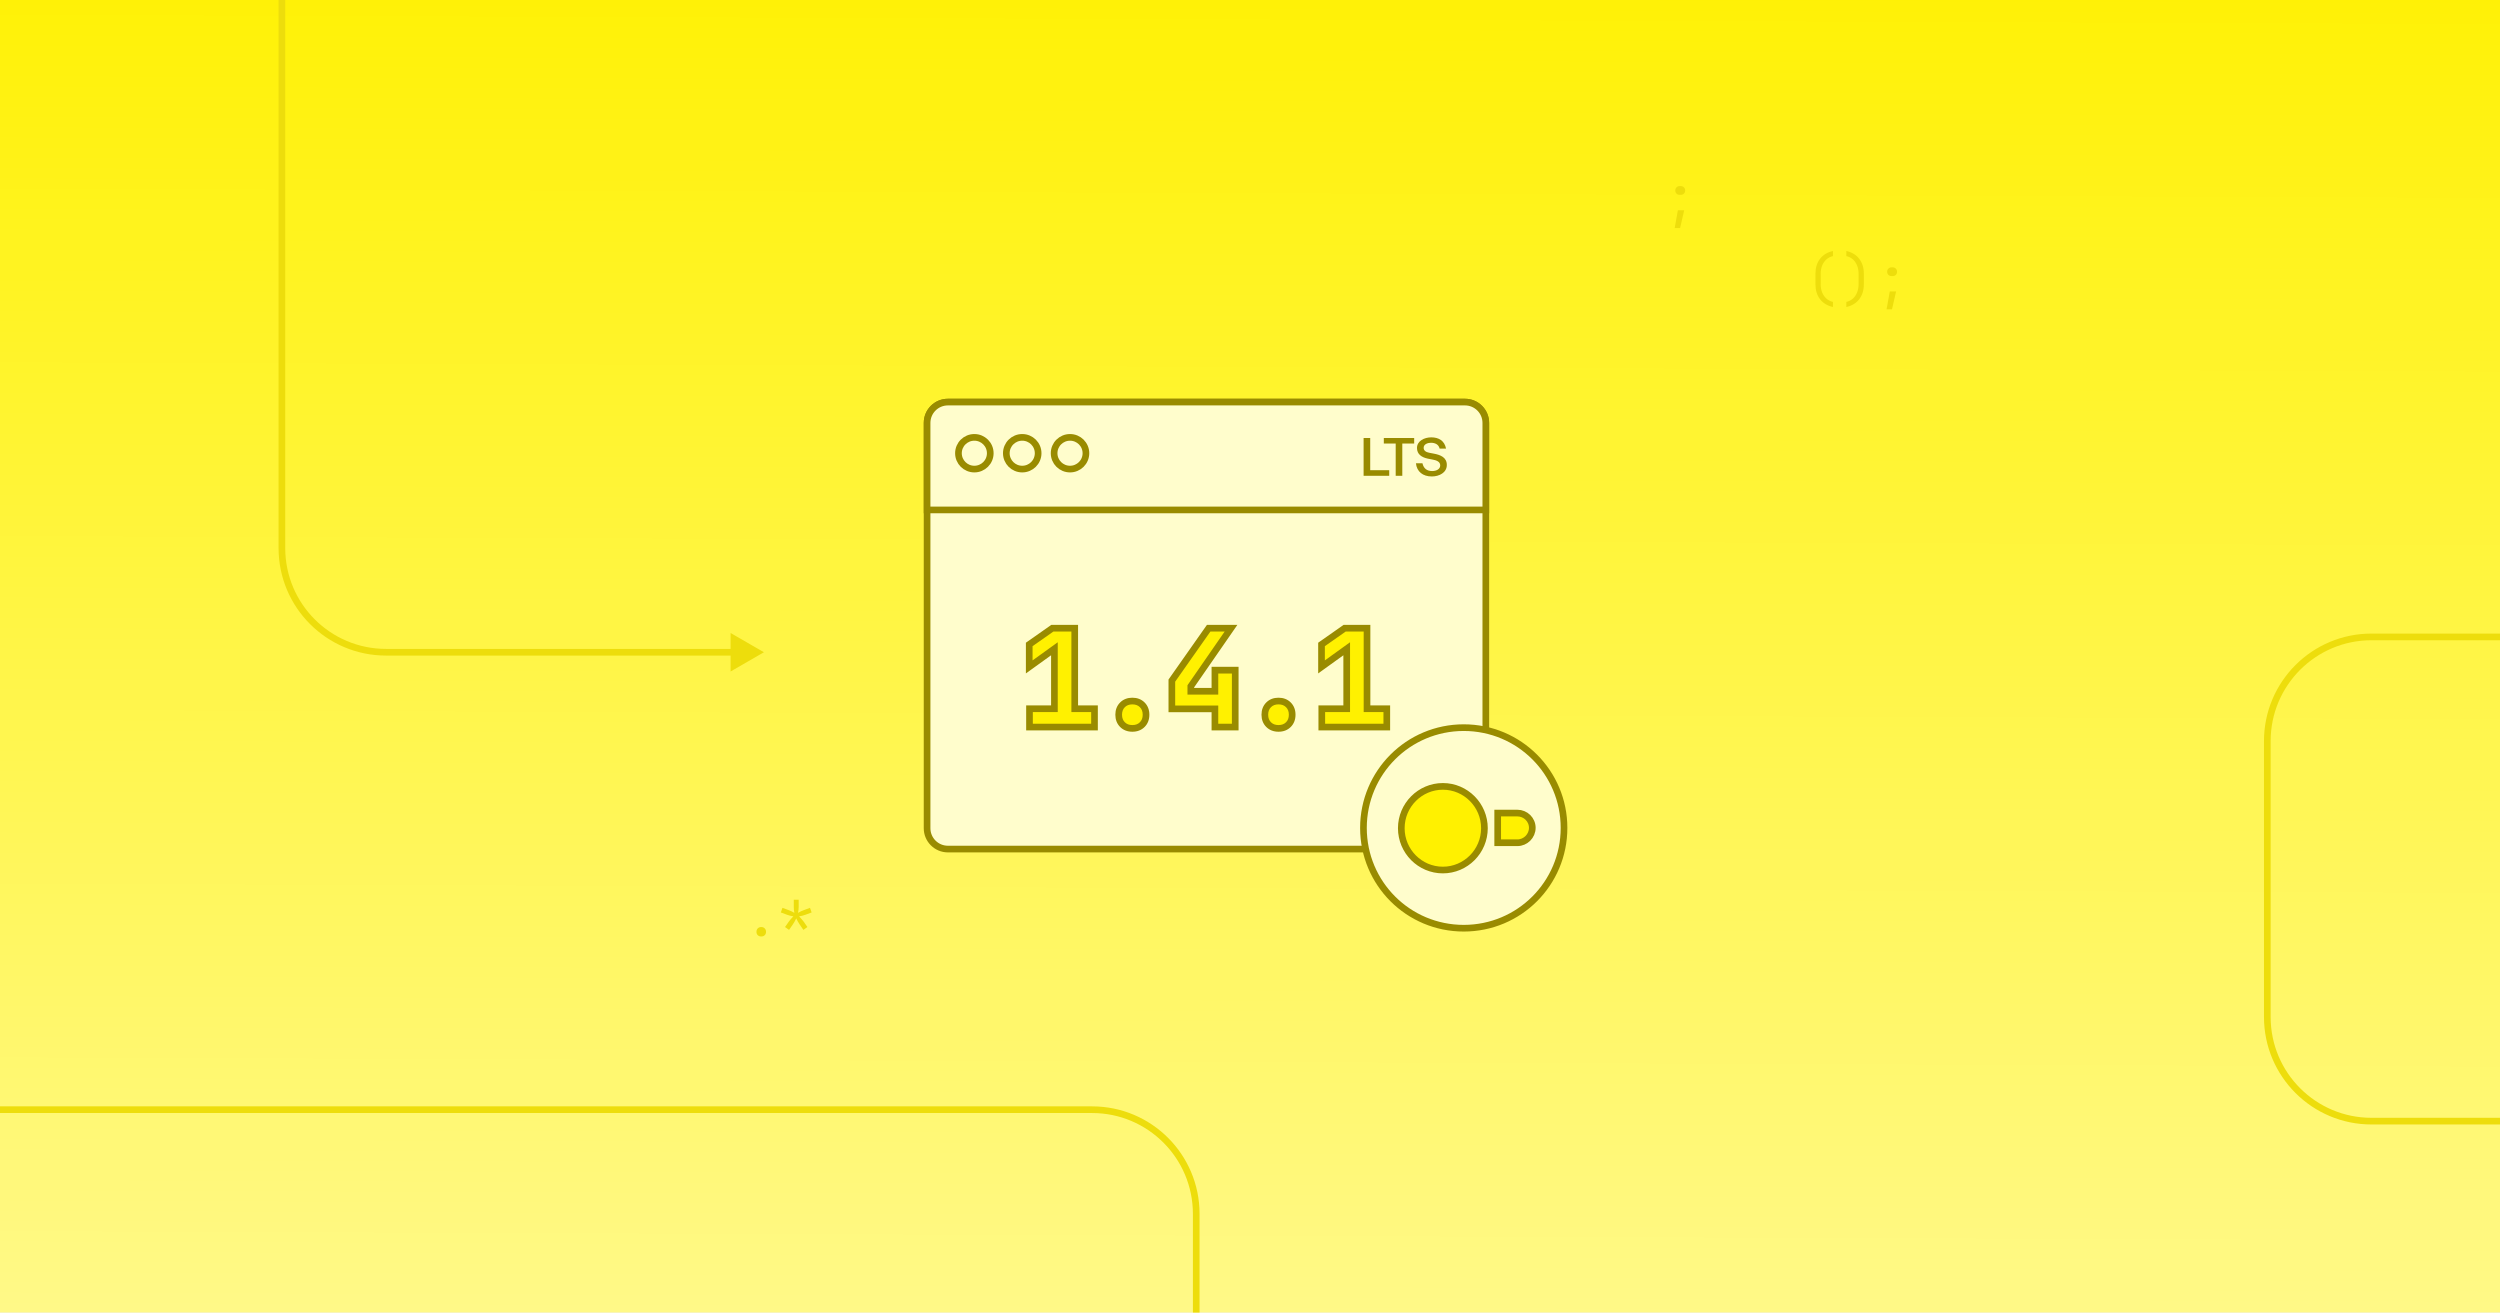
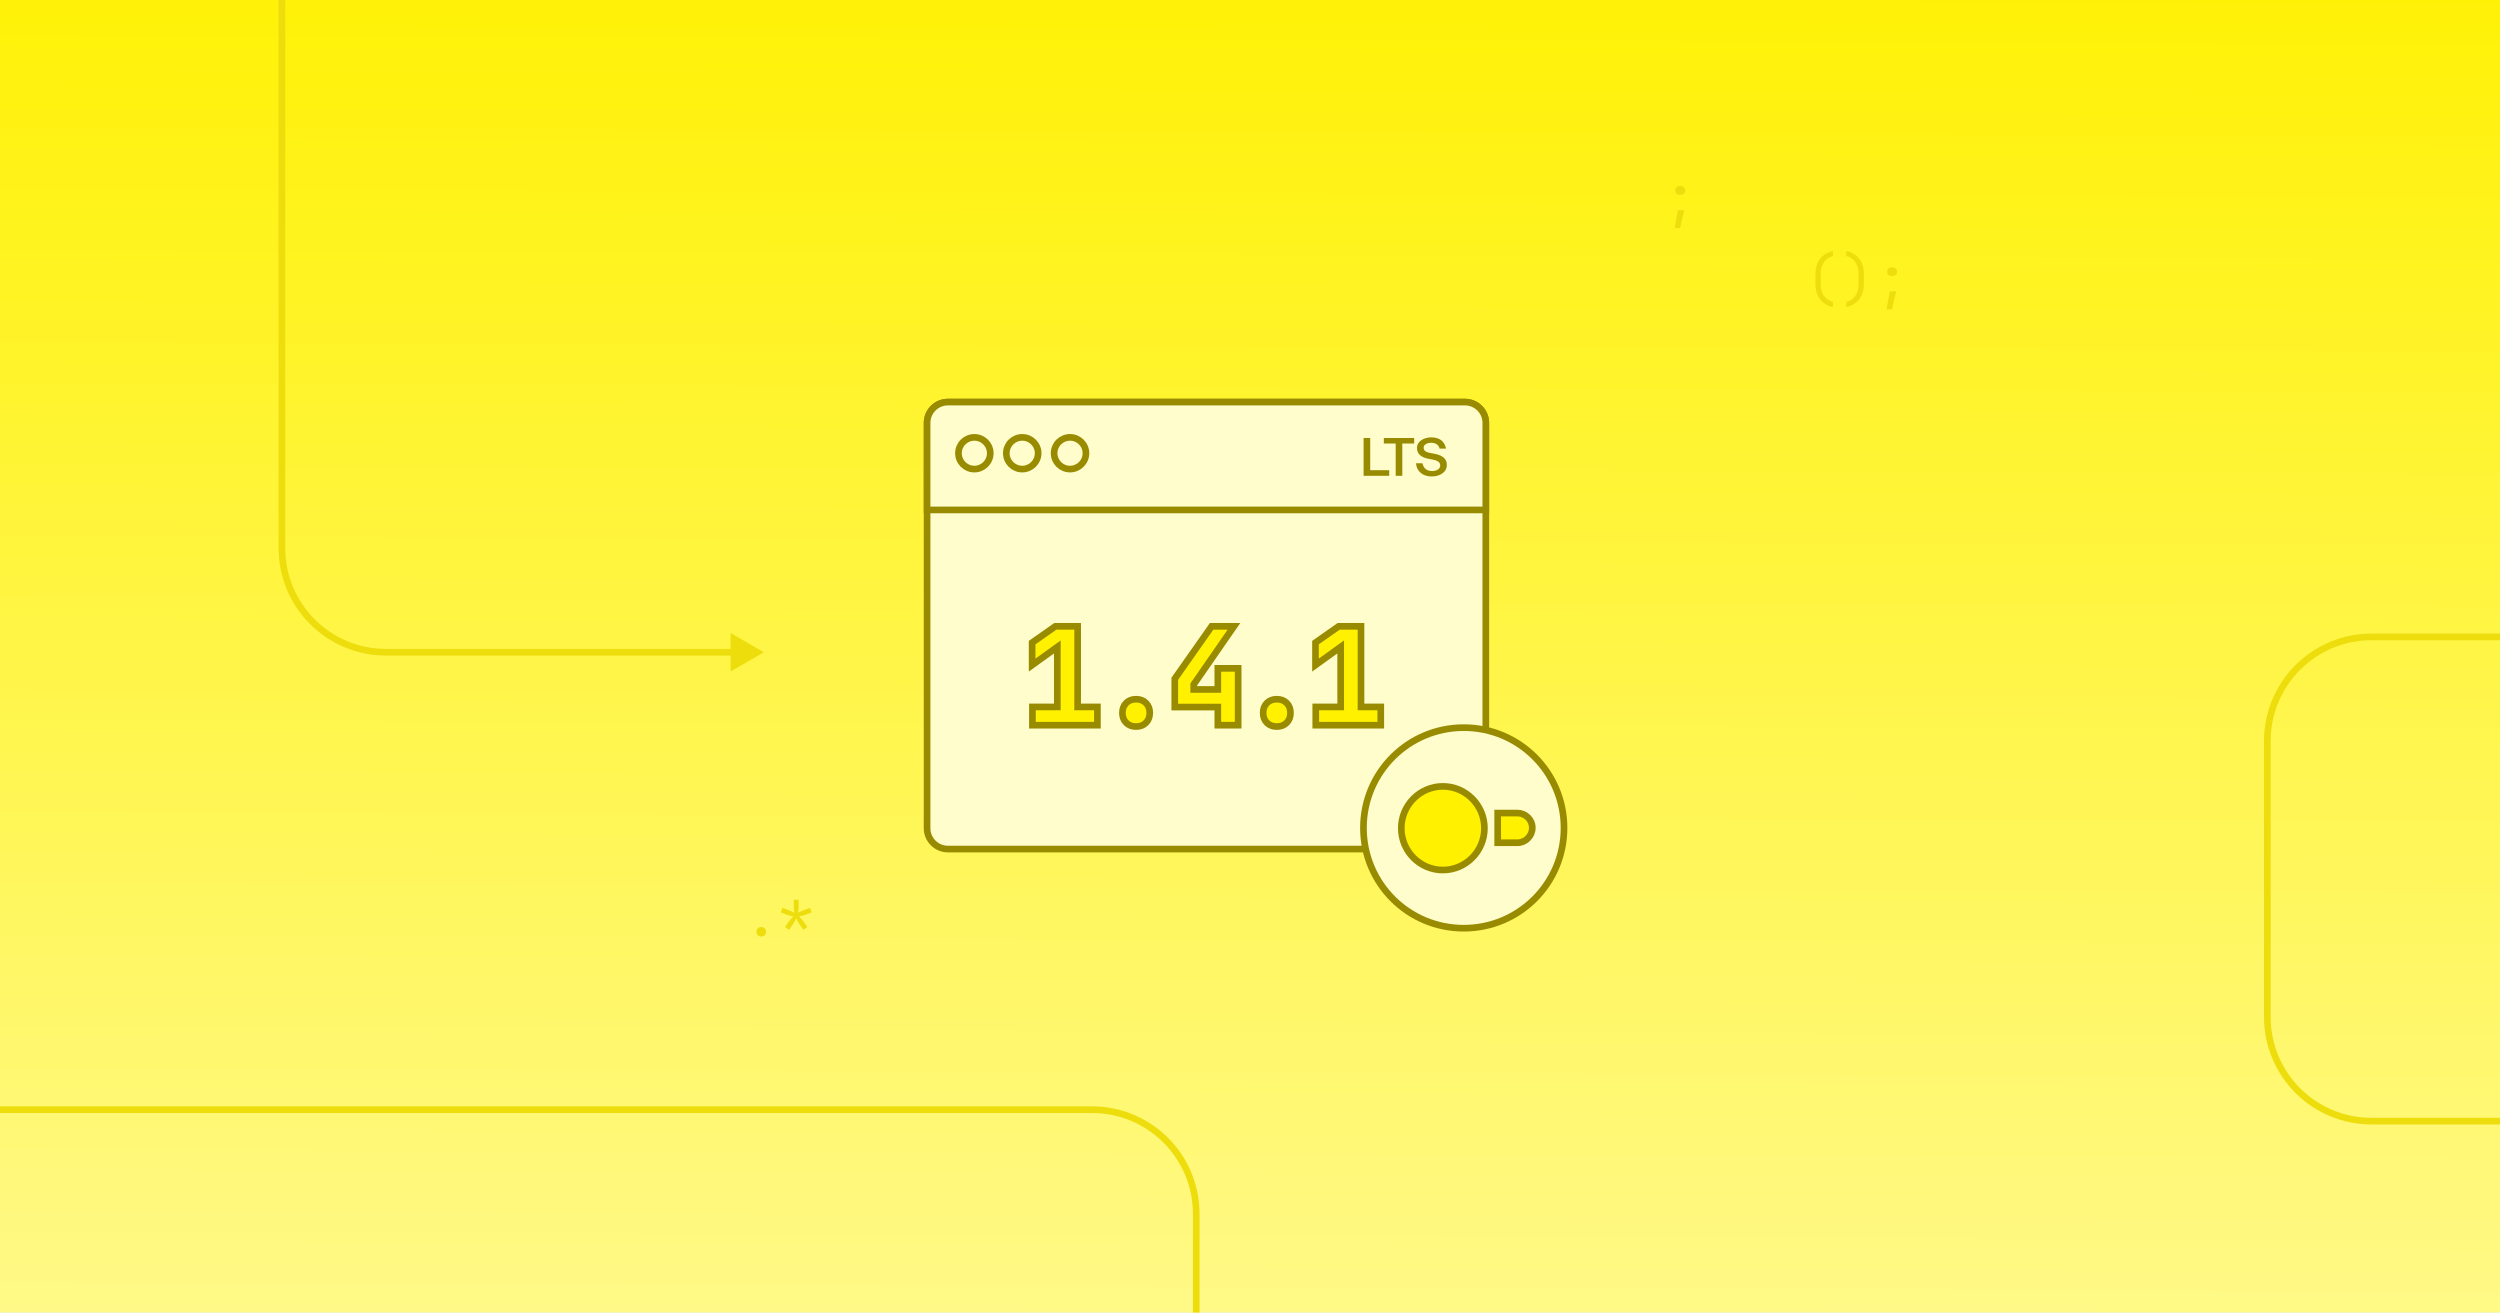
- <svg xmlns="http://www.w3.org/2000/svg" width="1200" height="630" fill="none" viewBox="0 0 1200 630">
+ <svg xmlns="http://www.w3.org/2000/svg" width="1200" height="630" viewBox="0 0 1200 630" fill="none">
  <style id="thin-strokes">@media (min-width: 500px) { [stroke-width="3.2"] { stroke-width: 2; } }</style>
  <g clip-path="url(#clip0_17621_12584)">
    <rect width="1200" height="630" fill="url(#paint0_linear_17621_12584)" />
-     <path fill="#EDDD0C" d="M366.687 313.075L350.687 303.838L350.687 322.313L366.687 313.075ZM185.312 313.075L185.312 314.675L185.312 313.075ZM135.313 -129.779L133.713 -129.779L133.712 263.075L135.312 263.075L136.912 263.075L136.913 -129.779L135.313 -129.779ZM185.312 313.075L185.312 314.675L352.287 314.675L352.287 313.075L352.287 311.475L185.312 311.475L185.312 313.075ZM135.312 263.075L133.712 263.075C133.712 291.573 156.815 314.675 185.312 314.675L185.312 313.075L185.312 311.475C158.582 311.475 136.912 289.806 136.912 263.075L135.312 263.075Z" />
-     <path stroke="#EDDD0C" stroke-linecap="round" stroke-linejoin="round" stroke-width="3.2" d="M-65.438 532.654L524.191 532.654C551.806 532.654 574.191 555.039 574.191 582.654L574.191 672.17" />
-     <path stroke="#EDDD0C" stroke-width="3.2" d="M1234.29 538.148L1138.31 538.148C1110.7 538.148 1088.31 515.763 1088.31 488.148L1088.31 355.717C1088.31 328.103 1110.7 305.717 1138.31 305.717L1248.3 305.717" />
-     <path fill="#EDDD0C" d="M806.225 93.52C805.609 93.52 805.105 93.324 804.713 92.932C804.321 92.54 804.125 92.036 804.125 91.42C804.125 90.823 804.321 90.328 804.713 89.936C805.124 89.525 805.628 89.32 806.225 89.32H806.785C807.383 89.32 807.877 89.525 808.269 89.936C808.68 90.328 808.885 90.823 808.885 91.42C808.885 92.036 808.689 92.54 808.297 92.932C807.905 93.324 807.401 93.52 806.785 93.52H806.225ZM803.845 109.48L805.385 100.912H808.409L806.449 109.48H803.845Z" />
-     <path fill="#EDDD0C" d="M879.816 147.36C877.147 146.763 875.075 145.512 873.6 143.608C872.144 141.704 871.416 139.315 871.416 136.44V131.4C871.416 128.525 872.144 126.136 873.6 124.232C875.075 122.328 877.147 121.077 879.816 120.48V122.916C878.622 123.196 877.576 123.728 876.68 124.512C875.803 125.296 875.122 126.276 874.636 127.452C874.17 128.609 873.936 129.925 873.936 131.4V136.44C873.936 137.896 874.17 139.212 874.636 140.388C875.122 141.564 875.803 142.544 876.68 143.328C877.576 144.112 878.622 144.644 879.816 144.924V147.36ZM886.245 147.36V144.924C887.459 144.644 888.504 144.112 889.381 143.328C890.259 142.544 890.931 141.564 891.397 140.388C891.883 139.212 892.125 137.896 892.125 136.44V131.4C892.125 129.925 891.883 128.609 891.397 127.452C890.931 126.276 890.259 125.296 889.381 124.512C888.504 123.728 887.459 123.196 886.245 122.916V120.48C888.915 121.077 890.977 122.328 892.433 124.232C893.908 126.136 894.645 128.525 894.645 131.4V136.44C894.645 139.315 893.908 141.704 892.433 143.608C890.977 145.512 888.915 146.763 886.245 147.36ZM907.934 132.52C907.318 132.52 906.814 132.324 906.422 131.932C906.03 131.54 905.834 131.036 905.834 130.42C905.834 129.823 906.03 129.328 906.422 128.936C906.833 128.525 907.337 128.32 907.934 128.32H908.494C909.092 128.32 909.586 128.525 909.978 128.936C910.389 129.328 910.594 129.823 910.594 130.42C910.594 131.036 910.398 131.54 910.006 131.932C909.614 132.324 909.11 132.52 908.494 132.52H907.934ZM905.554 148.48L907.094 139.912H910.118L908.158 148.48H905.554Z" />
-     <path fill="#EDDD0C" d="M365.4 449.51C364.709 449.51 364.149 449.305 363.72 448.894C363.309 448.484 363.104 447.952 363.104 447.298C363.104 446.608 363.309 446.048 363.72 445.618C364.149 445.189 364.709 444.974 365.4 444.974C366.091 444.974 366.641 445.189 367.052 445.618C367.481 446.048 367.696 446.608 367.696 447.298C367.696 447.952 367.481 448.484 367.052 448.894C366.641 449.305 366.091 449.51 365.4 449.51ZM378.745 446.346L376.813 444.974L378.633 442.37C378.876 442.034 379.202 441.624 379.613 441.138C380.042 440.653 380.444 440.224 380.817 439.85C380.294 439.776 379.744 439.664 379.165 439.514C378.586 439.365 378.129 439.225 377.793 439.094L374.797 437.974L375.581 435.762L378.605 436.882C378.922 436.994 379.342 437.172 379.865 437.414C380.388 437.657 380.864 437.909 381.293 438.17C381.2 437.685 381.125 437.19 381.069 436.686C381.032 436.164 381.013 435.725 381.013 435.37V431.87H383.365V435.37C383.365 435.725 383.337 436.164 383.281 436.686C383.225 437.19 383.15 437.685 383.057 438.17C383.505 437.909 383.981 437.657 384.485 437.414C385.008 437.172 385.437 436.994 385.773 436.882L388.797 435.762L389.581 437.974L386.585 439.094C386.249 439.225 385.792 439.365 385.213 439.514C384.634 439.664 384.084 439.776 383.561 439.85C383.934 440.224 384.336 440.662 384.765 441.166C385.194 441.652 385.521 442.053 385.745 442.37L387.565 444.974L385.633 446.346L383.813 443.714C383.589 443.397 383.318 442.958 383.001 442.398C382.684 441.838 382.413 441.316 382.189 440.83C381.965 441.316 381.694 441.838 381.377 442.398C381.06 442.94 380.789 443.378 380.565 443.714L378.745 446.346Z" />
+     <path d="M366.687 313.075L350.687 303.838L350.687 322.313L366.687 313.075ZM185.312 313.075L185.312 314.675L185.312 313.075ZM135.313 -129.779L133.713 -129.779L133.712 263.075L135.312 263.075L136.912 263.075L136.913 -129.779L135.313 -129.779ZM185.312 313.075L185.312 314.675L352.287 314.675L352.287 313.075L352.287 311.475L185.312 311.475L185.312 313.075ZM135.312 263.075L133.712 263.075C133.712 291.573 156.815 314.675 185.312 314.675L185.312 313.075L185.312 311.475C158.582 311.475 136.912 289.806 136.912 263.075L135.312 263.075Z" fill="#EDDD0C" />
+     <path d="M-65.438 532.654L524.191 532.654C551.806 532.654 574.191 555.04 574.191 582.654L574.191 672.17" stroke="#EDDD0C" stroke-width="3.2" stroke-linecap="round" stroke-linejoin="round" />
+     <path d="M1234.3 538.149L1138.32 538.149C1110.7 538.149 1088.32 515.764 1088.32 488.149L1088.32 355.718C1088.32 328.104 1110.7 305.718 1138.32 305.718L1248.3 305.718" stroke="#EDDD0C" stroke-width="3.2" />
+     <path d="M806.225 93.52C805.609 93.52 805.105 93.324 804.713 92.932C804.321 92.54 804.125 92.036 804.125 91.42C804.125 90.823 804.321 90.328 804.713 89.936C805.124 89.525 805.628 89.32 806.225 89.32H806.785C807.383 89.32 807.877 89.525 808.269 89.936C808.68 90.328 808.885 90.823 808.885 91.42C808.885 92.036 808.689 92.54 808.297 92.932C807.905 93.324 807.401 93.52 806.785 93.52H806.225ZM803.845 109.48L805.385 100.912H808.409L806.449 109.48H803.845Z" fill="#EDDD0C" />
+     <path d="M879.818 147.36C877.149 146.763 875.077 145.512 873.602 143.608C872.146 141.704 871.418 139.315 871.418 136.44V131.4C871.418 128.525 872.146 126.136 873.602 124.232C875.077 122.328 877.149 121.077 879.818 120.48V122.916C878.624 123.196 877.578 123.728 876.682 124.512C875.805 125.296 875.124 126.276 874.638 127.452C874.172 128.609 873.938 129.925 873.938 131.4V136.44C873.938 137.896 874.172 139.212 874.638 140.388C875.124 141.564 875.805 142.544 876.682 143.328C877.578 144.112 878.624 144.644 879.818 144.924V147.36ZM886.247 147.36V144.924C887.461 144.644 888.506 144.112 889.383 143.328C890.261 142.544 890.933 141.564 891.399 140.388C891.885 139.212 892.127 137.896 892.127 136.44V131.4C892.127 129.925 891.885 128.609 891.399 127.452C890.933 126.276 890.261 125.296 889.383 124.512C888.506 123.728 887.461 123.196 886.247 122.916V120.48C888.917 121.077 890.979 122.328 892.435 124.232C893.91 126.136 894.647 128.525 894.647 131.4V136.44C894.647 139.315 893.91 141.704 892.435 143.608C890.979 145.512 888.917 146.763 886.247 147.36ZM907.936 132.52C907.32 132.52 906.816 132.324 906.424 131.932C906.032 131.54 905.836 131.036 905.836 130.42C905.836 129.823 906.032 129.328 906.424 128.936C906.835 128.525 907.339 128.32 907.936 128.32H908.496C909.094 128.32 909.588 128.525 909.98 128.936C910.391 129.328 910.596 129.823 910.596 130.42C910.596 131.036 910.4 131.54 910.008 131.932C909.616 132.324 909.112 132.52 908.496 132.52H907.936ZM905.556 148.48L907.096 139.912H910.12L908.16 148.48H905.556Z" fill="#EDDD0C" />
+     <path d="M365.4 449.511C364.709 449.511 364.149 449.306 363.72 448.895C363.309 448.484 363.104 447.952 363.104 447.299C363.104 446.608 363.309 446.048 363.72 445.619C364.149 445.19 364.709 444.975 365.4 444.975C366.091 444.975 366.641 445.19 367.052 445.619C367.481 446.048 367.696 446.608 367.696 447.299C367.696 447.952 367.481 448.484 367.052 448.895C366.641 449.306 366.091 449.511 365.4 449.511ZM378.745 446.347L376.813 444.975L378.633 442.371C378.876 442.035 379.202 441.624 379.613 441.139C380.042 440.654 380.444 440.224 380.817 439.851C380.294 439.776 379.744 439.664 379.165 439.515C378.586 439.366 378.129 439.226 377.793 439.095L374.797 437.975L375.581 435.763L378.605 436.883C378.922 436.995 379.342 437.172 379.865 437.415C380.388 437.658 380.864 437.91 381.293 438.171C381.2 437.686 381.125 437.191 381.069 436.687C381.032 436.164 381.013 435.726 381.013 435.371V431.871H383.365V435.371C383.365 435.726 383.337 436.164 383.281 436.687C383.225 437.191 383.15 437.686 383.057 438.171C383.505 437.91 383.981 437.658 384.485 437.415C385.008 437.172 385.437 436.995 385.773 436.883L388.797 435.763L389.581 437.975L386.585 439.095C386.249 439.226 385.792 439.366 385.213 439.515C384.634 439.664 384.084 439.776 383.561 439.851C383.934 440.224 384.336 440.663 384.765 441.167C385.194 441.652 385.521 442.054 385.745 442.371L387.565 444.975L385.633 446.347L383.813 443.715C383.589 443.398 383.318 442.959 383.001 442.399C382.684 441.839 382.413 441.316 382.189 440.831C381.965 441.316 381.694 441.839 381.377 442.399C381.06 442.94 380.789 443.379 380.565 443.715L378.745 446.347Z" fill="#EDDD0C" />
  </g>
-   <rect width="268.19" height="214.552" x="445" y="193" fill="#FFFDCC" stroke="#998B00" stroke-miterlimit="10" stroke-width="3.2" rx="10" />
-   <path fill="#FFFDCC" stroke="#998B00" stroke-miterlimit="10" stroke-width="3.2" d="M445 203C445 197.477 449.477 193 455 193H703.19C708.713 193 713.19 197.477 713.19 203V244.756H445V203Z" />
-   <path fill="#998B00" d="M657.702 210.254V225.704H666.827V228.379H654.527V210.254H657.702ZM669.931 228.379V212.904H664.231V210.254H678.806V212.904H673.106V228.379H669.931ZM687.576 220.579L685.376 220.154C682.501 219.554 680.151 218.104 680.151 215.029C680.151 211.654 683.676 209.929 687.001 209.929C690.601 209.929 693.376 211.554 694.101 215.329H691.026C690.501 213.154 688.626 212.529 686.826 212.529C685.426 212.529 683.351 213.154 683.351 214.929C683.351 216.329 684.476 217.029 686.051 217.329L688.276 217.754C691.451 218.354 694.476 219.554 694.476 223.179C694.476 226.854 690.851 228.704 687.276 228.704C682.951 228.704 680.051 226.379 679.651 222.379H682.776C683.351 224.879 684.926 226.104 687.426 226.104C689.576 226.104 691.301 225.129 691.301 223.379C691.301 221.504 689.301 220.904 687.576 220.579Z" />
-   <path fill="#FFFDCC" stroke="#998B00" stroke-miterlimit="10" stroke-width="3.2" d="M467.691 225.159C471.908 225.159 475.326 221.751 475.326 217.548C475.326 213.345 471.908 209.938 467.691 209.938C463.473 209.938 460.055 213.345 460.055 217.548C460.055 221.751 463.473 225.159 467.691 225.159Z" />
-   <path fill="#FFFDCC" stroke="#998B00" stroke-miterlimit="10" stroke-width="3.2" d="M490.671 225.159C494.888 225.159 498.307 221.751 498.307 217.548C498.307 213.345 494.888 209.938 490.671 209.938C486.454 209.938 483.035 213.345 483.035 217.548C483.035 221.751 486.454 225.159 490.671 225.159Z" />
-   <path fill="#FFFDCC" stroke="#998B00" stroke-miterlimit="10" stroke-width="3.2" d="M513.611 225.159C517.828 225.159 521.246 221.751 521.246 217.548C521.246 213.345 517.828 209.938 513.611 209.938C509.393 209.938 505.975 213.345 505.975 217.548C505.975 221.751 509.393 225.159 513.611 225.159Z" />
-   <path fill="#FFF100" d="M494.159 348.98V340.205H506.119V311.41L494.029 320.12V309.33L505.144 301.53H515.869V340.205H525.359V348.98H494.159ZM543.534 349.63C541.584 349.63 540.002 349.024 538.789 347.81C537.575 346.597 536.969 345.015 536.969 343.065C536.969 341.115 537.575 339.534 538.789 338.32C540.002 337.107 541.584 336.5 543.534 336.5C545.484 336.5 547.065 337.107 548.279 338.32C549.492 339.534 550.099 341.115 550.099 343.065C550.099 345.015 549.492 346.597 548.279 347.81C547.065 349.024 545.484 349.63 543.534 349.63ZM583.158 348.98V340.27H562.488V326.685L580.168 301.53H590.893L571.588 329.415V331.82H583.158V321.68H592.908V348.98H583.158ZM613.683 349.63C611.733 349.63 610.151 349.024 608.938 347.81C607.725 346.597 607.118 345.015 607.118 343.065C607.118 341.115 607.725 339.534 608.938 338.32C610.151 337.107 611.733 336.5 613.683 336.5C615.633 336.5 617.215 337.107 618.428 338.32C619.641 339.534 620.248 341.115 620.248 343.065C620.248 345.015 619.641 346.597 618.428 347.81C617.215 349.024 615.633 349.63 613.683 349.63ZM634.458 348.98V340.205H646.418V311.41L634.328 320.12V309.33L645.443 301.53H656.168V340.205H665.658V348.98H634.458Z" />
-   <path fill="#998B00" d="M494.159 348.98H492.559V350.58H494.159V348.98ZM494.159 340.205V338.605H492.559V340.205H494.159ZM506.119 340.205V341.805H507.719V340.205H506.119ZM506.119 311.41H507.719V308.286L505.184 310.112L506.119 311.41ZM494.029 320.12H492.429V323.245L494.964 321.419L494.029 320.12ZM494.029 309.33L493.11 308.021L492.429 308.499V309.33H494.029ZM505.144 301.53V299.93H504.639L504.225 300.221L505.144 301.53ZM515.869 301.53H517.469V299.93H515.869V301.53ZM515.869 340.205H514.269V341.805H515.869V340.205ZM525.359 340.205H526.959V338.605H525.359V340.205ZM525.359 348.98V350.58H526.959V348.98H525.359ZM494.159 348.98H495.759V340.205H494.159H492.559V348.98H494.159ZM494.159 340.205V341.805H506.119V340.205V338.605H494.159V340.205ZM506.119 340.205H507.719V311.41H506.119H504.519V340.205H506.119ZM506.119 311.41L505.184 310.112L493.094 318.822L494.029 320.12L494.964 321.419L507.054 312.709L506.119 311.41ZM494.029 320.12H495.629V309.33H494.029H492.429V320.12H494.029ZM494.029 309.33L494.948 310.64L506.063 302.84L505.144 301.53L504.225 300.221L493.11 308.021L494.029 309.33ZM505.144 301.53V303.13H515.869V301.53V299.93H505.144V301.53ZM515.869 301.53H514.269V340.205H515.869H517.469V301.53H515.869ZM515.869 340.205V341.805H525.359V340.205V338.605H515.869V340.205ZM525.359 340.205H523.759V348.98H525.359H526.959V340.205H525.359ZM525.359 348.98V347.38H494.159V348.98V350.58H525.359V348.98ZM538.789 347.81L537.657 348.942V348.942L538.789 347.81ZM538.789 338.32L537.657 337.189V337.189L538.789 338.32ZM548.279 347.81L549.41 348.942L548.279 347.81ZM543.534 349.63V348.03C541.945 348.03 540.792 347.551 539.92 346.679L538.789 347.81L537.657 348.942C539.213 350.497 541.222 351.23 543.534 351.23V349.63ZM538.789 347.81L539.92 346.679C539.049 345.808 538.569 344.654 538.569 343.065H536.969H535.369C535.369 345.377 536.102 347.387 537.657 348.942L538.789 347.81ZM536.969 343.065H538.569C538.569 341.477 539.049 340.323 539.92 339.452L538.789 338.32L537.657 337.189C536.102 338.744 535.369 340.754 535.369 343.065H536.969ZM538.789 338.32L539.92 339.452C540.792 338.58 541.945 338.1 543.534 338.1V336.5V334.9C541.222 334.9 539.213 335.634 537.657 337.189L538.789 338.32ZM543.534 336.5V338.1C545.122 338.1 546.276 338.58 547.147 339.452L548.279 338.32L549.41 337.189C547.855 335.634 545.845 334.9 543.534 334.9V336.5ZM548.279 338.32L547.147 339.452C548.019 340.323 548.499 341.477 548.499 343.065H550.099H551.699C551.699 340.754 550.965 338.744 549.41 337.189L548.279 338.32ZM550.099 343.065H548.499C548.499 344.654 548.019 345.808 547.147 346.679L548.279 347.81L549.41 348.942C550.965 347.387 551.699 345.377 551.699 343.065H550.099ZM548.279 347.81L547.147 346.679C546.276 347.551 545.122 348.03 543.534 348.03V349.63V351.23C545.845 351.23 547.855 350.497 549.41 348.942L548.279 347.81ZM583.158 348.98H581.558V350.58H583.158V348.98ZM583.158 340.27H584.758V338.67H583.158V340.27ZM562.488 340.27H560.888V341.87H562.488V340.27ZM562.488 326.685L561.179 325.765L560.888 326.179V326.685H562.488ZM580.168 301.53V299.93H579.337L578.859 300.61L580.168 301.53ZM590.893 301.53L592.209 302.441L593.947 299.93H590.893V301.53ZM571.588 329.415L570.273 328.505L569.988 328.916V329.415H571.588ZM571.588 331.82H569.988V333.42H571.588V331.82ZM583.158 331.82V333.42H584.758V331.82H583.158ZM583.158 321.68V320.08H581.558V321.68H583.158ZM592.908 321.68H594.508V320.08H592.908V321.68ZM592.908 348.98V350.58H594.508V348.98H592.908ZM583.158 348.98H584.758V340.27H583.158H581.558V348.98H583.158ZM583.158 340.27V338.67H562.488V340.27V341.87H583.158V340.27ZM562.488 340.27H564.088V326.685H562.488H560.888V340.27H562.488ZM562.488 326.685L563.797 327.606L581.477 302.451L580.168 301.53L578.859 300.61L561.179 325.765L562.488 326.685ZM580.168 301.53V303.13H590.893V301.53V299.93H580.168V301.53ZM590.893 301.53L589.578 300.62L570.273 328.505L571.588 329.415L572.904 330.326L592.209 302.441L590.893 301.53ZM571.588 329.415H569.988V331.82H571.588H573.188V329.415H571.588ZM571.588 331.82V333.42H583.158V331.82V330.22H571.588V331.82ZM583.158 331.82H584.758V321.68H583.158H581.558V331.82H583.158ZM583.158 321.68V323.28H592.908V321.68V320.08H583.158V321.68ZM592.908 321.68H591.308V348.98H592.908H594.508V321.68H592.908ZM592.908 348.98V347.38H583.158V348.98V350.58H592.908V348.98ZM608.938 347.81L607.807 348.942V348.942L608.938 347.81ZM608.938 338.32L607.807 337.189V337.189L608.938 338.32ZM618.428 347.81L619.559 348.942L618.428 347.81ZM613.683 349.63V348.03C612.094 348.03 610.941 347.551 610.069 346.679L608.938 347.81L607.807 348.942C609.362 350.497 611.372 351.23 613.683 351.23V349.63ZM608.938 347.81L610.069 346.679C609.198 345.808 608.718 344.654 608.718 343.065H607.118H605.518C605.518 345.377 606.251 347.387 607.807 348.942L608.938 347.81ZM607.118 343.065H608.718C608.718 341.477 609.198 340.323 610.069 339.452L608.938 338.32L607.807 337.189C606.251 338.744 605.518 340.754 605.518 343.065H607.118ZM608.938 338.32L610.069 339.452C610.941 338.58 612.094 338.1 613.683 338.1V336.5V334.9C611.372 334.9 609.362 335.634 607.807 337.189L608.938 338.32ZM613.683 336.5V338.1C615.272 338.1 616.425 338.58 617.297 339.452L618.428 338.32L619.559 337.189C618.004 335.634 615.994 334.9 613.683 334.9V336.5ZM618.428 338.32L617.297 339.452C618.168 340.323 618.648 341.477 618.648 343.065H620.248H621.848C621.848 340.754 621.115 338.744 619.559 337.189L618.428 338.32ZM620.248 343.065H618.648C618.648 344.654 618.168 345.808 617.297 346.679L618.428 347.81L619.559 348.942C621.115 347.387 621.848 345.377 621.848 343.065H620.248ZM618.428 347.81L617.297 346.679C616.425 347.551 615.272 348.03 613.683 348.03V349.63V351.23C615.994 351.23 618.004 350.497 619.559 348.942L618.428 347.81ZM634.458 348.98H632.858V350.58H634.458V348.98ZM634.458 340.205V338.605H632.858V340.205H634.458ZM646.418 340.205V341.805H648.018V340.205H646.418ZM646.418 311.41H648.018V308.286L645.482 310.112L646.418 311.41ZM634.328 320.12H632.728V323.245L635.263 321.419L634.328 320.12ZM634.328 309.33L633.409 308.021L632.728 308.499V309.33H634.328ZM645.443 301.53V299.93H644.937L644.524 300.221L645.443 301.53ZM656.168 301.53H657.768V299.93H656.168V301.53ZM656.168 340.205H654.568V341.805H656.168V340.205ZM665.658 340.205H667.258V338.605H665.658V340.205ZM665.658 348.98V350.58H667.258V348.98H665.658ZM634.458 348.98H636.058V340.205H634.458H632.858V348.98H634.458ZM634.458 340.205V341.805H646.418V340.205V338.605H634.458V340.205ZM646.418 340.205H648.018V311.41H646.418H644.818V340.205H646.418ZM646.418 311.41L645.482 310.112L633.392 318.822L634.328 320.12L635.263 321.419L647.353 312.709L646.418 311.41ZM634.328 320.12H635.928V309.33H634.328H632.728V320.12H634.328ZM634.328 309.33L635.247 310.64L646.362 302.84L645.443 301.53L644.524 300.221L633.409 308.021L634.328 309.33ZM645.443 301.53V303.13H656.168V301.53V299.93H645.443V301.53ZM656.168 301.53H654.568V340.205H656.168H657.768V301.53H656.168ZM656.168 340.205V341.805H665.658V340.205V338.605H656.168V340.205ZM665.658 340.205H664.058V348.98H665.658H667.258V340.205H665.658ZM665.658 348.98V347.38H634.458V348.98V350.58H665.658V348.98Z" />
-   <path fill="#FFFDCC" stroke="#998B00" stroke-linecap="round" stroke-miterlimit="10" stroke-width="3.2" d="M702.594 445.544C675.963 445.544 654.457 424.037 654.457 397.407C654.457 370.776 675.963 349.27 702.594 349.27C729.225 349.27 750.731 370.776 750.731 397.407C750.731 424.037 729.225 445.544 702.594 445.544Z" />
-   <path fill="#FFF100" stroke="#998B00" stroke-linecap="round" stroke-miterlimit="10" stroke-width="3.2" d="M728.336 390.275H718.893V404.526H728.336C732.251 404.526 735.504 401.273 735.504 397.358C735.504 393.414 732.251 390.275 728.336 390.275Z" />
-   <path fill="#FFF100" stroke="#998B00" stroke-linecap="round" stroke-miterlimit="10" stroke-width="3.2" d="M672.623 397.54C672.623 408.607 681.577 417.617 692.575 417.617C703.572 417.617 712.526 408.607 712.526 397.54C712.526 386.473 703.572 377.463 692.575 377.463C681.577 377.463 672.623 386.473 672.623 397.54Z" />
+   <rect x="445" y="193" width="268.19" height="214.552" rx="10" fill="#FFFDCC" stroke="#998B00" stroke-width="3.2" stroke-miterlimit="10" />
+   <path d="M445 203C445 197.477 449.477 193 455 193H703.19C708.713 193 713.19 197.477 713.19 203V244.756H445V203Z" fill="#FFFDCC" stroke="#998B00" stroke-width="3.2" stroke-miterlimit="10" />
+   <path d="M657.702 210.253V225.703H666.827V228.378H654.527V210.253H657.702ZM669.931 228.378V212.903H664.231V210.253H678.806V212.903H673.106V228.378H669.931ZM687.576 220.578L685.376 220.153C682.501 219.553 680.151 218.103 680.151 215.028C680.151 211.653 683.676 209.928 687.001 209.928C690.601 209.928 693.376 211.553 694.101 215.328H691.026C690.501 213.153 688.626 212.528 686.826 212.528C685.426 212.528 683.351 213.153 683.351 214.928C683.351 216.328 684.476 217.028 686.051 217.328L688.276 217.753C691.451 218.353 694.476 219.553 694.476 223.178C694.476 226.853 690.851 228.703 687.276 228.703C682.951 228.703 680.051 226.378 679.651 222.378H682.776C683.351 224.878 684.926 226.103 687.426 226.103C689.576 226.103 691.301 225.128 691.301 223.378C691.301 221.503 689.301 220.903 687.576 220.578Z" fill="#998B00" />
+   <path d="M467.691 225.16C471.908 225.16 475.326 221.752 475.326 217.549C475.326 213.346 471.908 209.938 467.691 209.938C463.473 209.938 460.055 213.346 460.055 217.549C460.055 221.752 463.473 225.16 467.691 225.16Z" fill="#FFFDCC" stroke="#998B00" stroke-width="3.2" stroke-miterlimit="10" />
+   <path d="M490.671 225.16C494.888 225.16 498.307 221.752 498.307 217.549C498.307 213.346 494.888 209.938 490.671 209.938C486.454 209.938 483.035 213.346 483.035 217.549C483.035 221.752 486.454 225.16 490.671 225.16Z" fill="#FFFDCC" stroke="#998B00" stroke-width="3.2" stroke-miterlimit="10" />
+   <path d="M513.612 225.16C517.83 225.16 521.248 221.752 521.248 217.549C521.248 213.346 517.83 209.938 513.612 209.938C509.395 209.938 505.977 213.346 505.977 217.549C505.977 221.752 509.395 225.16 513.612 225.16Z" fill="#FFFDCC" stroke="#998B00" stroke-width="3.2" stroke-miterlimit="10" />
+   <path d="M495.556 348.1V339.325H507.516V310.53L495.426 319.24V308.45L506.541 300.65H517.266V339.325H526.756V348.1H495.556Z" fill="#FFF100" stroke="#998B00" stroke-width="3.2" stroke-miterlimit="10" />
+   <path d="M545.319 348.75C543.369 348.75 541.787 348.143 540.574 346.93C539.361 345.717 538.754 344.135 538.754 342.185C538.754 340.235 539.361 338.653 540.574 337.44C541.787 336.227 543.369 335.62 545.319 335.62C547.269 335.62 548.851 336.227 550.064 337.44C551.277 338.653 551.884 340.235 551.884 342.185C551.884 344.135 551.277 345.717 550.064 346.93C548.851 348.143 547.269 348.75 545.319 348.75Z" fill="#FFF100" stroke="#998B00" stroke-width="3.2" stroke-miterlimit="10" />
+   <path d="M584.557 348.1V339.39H563.887V325.805L581.567 300.65H592.292L572.987 328.535V330.94H584.557V320.8H594.307V348.1H584.557Z" fill="#FFF100" stroke="#998B00" stroke-width="3.2" stroke-miterlimit="10" />
+   <path d="M612.87 348.75C610.92 348.75 609.338 348.143 608.125 346.93C606.911 345.717 606.305 344.135 606.305 342.185C606.305 340.235 606.911 338.653 608.125 337.44C609.338 336.227 610.92 335.62 612.87 335.62C614.82 335.62 616.401 336.227 617.615 337.44C618.828 338.653 619.435 340.235 619.435 342.185C619.435 344.135 618.828 345.717 617.615 346.93C616.401 348.143 614.82 348.75 612.87 348.75Z" fill="#FFF100" stroke="#998B00" stroke-width="3.2" stroke-miterlimit="10" />
+   <path d="M631.568 348.1V339.325H643.528V310.53L631.438 319.24V308.45L642.553 300.65H653.278V339.325H662.767V348.1H631.568Z" fill="#FFF100" stroke="#998B00" stroke-width="3.2" stroke-miterlimit="10" />
+   <path d="M702.594 445.544C675.963 445.544 654.457 424.037 654.457 397.407C654.457 370.776 675.963 349.27 702.594 349.27C729.225 349.27 750.731 370.776 750.731 397.407C750.731 424.037 729.225 445.544 702.594 445.544Z" fill="#FFFDCC" stroke="#998B00" stroke-width="3.2" stroke-miterlimit="10" stroke-linecap="round" />
+   <path d="M728.334 390.275H718.891V404.526H728.334C732.249 404.526 735.503 401.273 735.503 397.358C735.503 393.414 732.249 390.275 728.334 390.275Z" fill="#FFF100" stroke="#998B00" stroke-width="3.2" stroke-miterlimit="10" stroke-linecap="round" />
+   <path d="M672.621 397.54C672.621 408.607 681.575 417.617 692.573 417.617C703.57 417.617 712.524 408.607 712.524 397.54C712.524 386.473 703.57 377.463 692.573 377.463C681.575 377.463 672.621 386.473 672.621 397.54Z" fill="#FFF100" stroke="#998B00" stroke-width="3.2" stroke-miterlimit="10" stroke-linecap="round" />
  <defs>
-     <linearGradient id="paint0_linear_17621_12584" x1="589" x2="586.007" y1="-32.417" y2="767.006" gradientUnits="userSpaceOnUse">
+     <linearGradient id="paint0_linear_17621_12584" x1="589" y1="-32.417" x2="586.007" y2="767.006" gradientUnits="userSpaceOnUse">
      <stop stop-color="#FFF100" />
-       <stop offset=".939" stop-color="#FFFA99" />
+       <stop offset="0.939" stop-color="#FFFA99" />
    </linearGradient>
    <clipPath id="clip0_17621_12584">
-       <rect width="1200" height="630" fill="#fff" />
+       <rect width="1200" height="630" fill="white" />
    </clipPath>
  </defs>
</svg>
